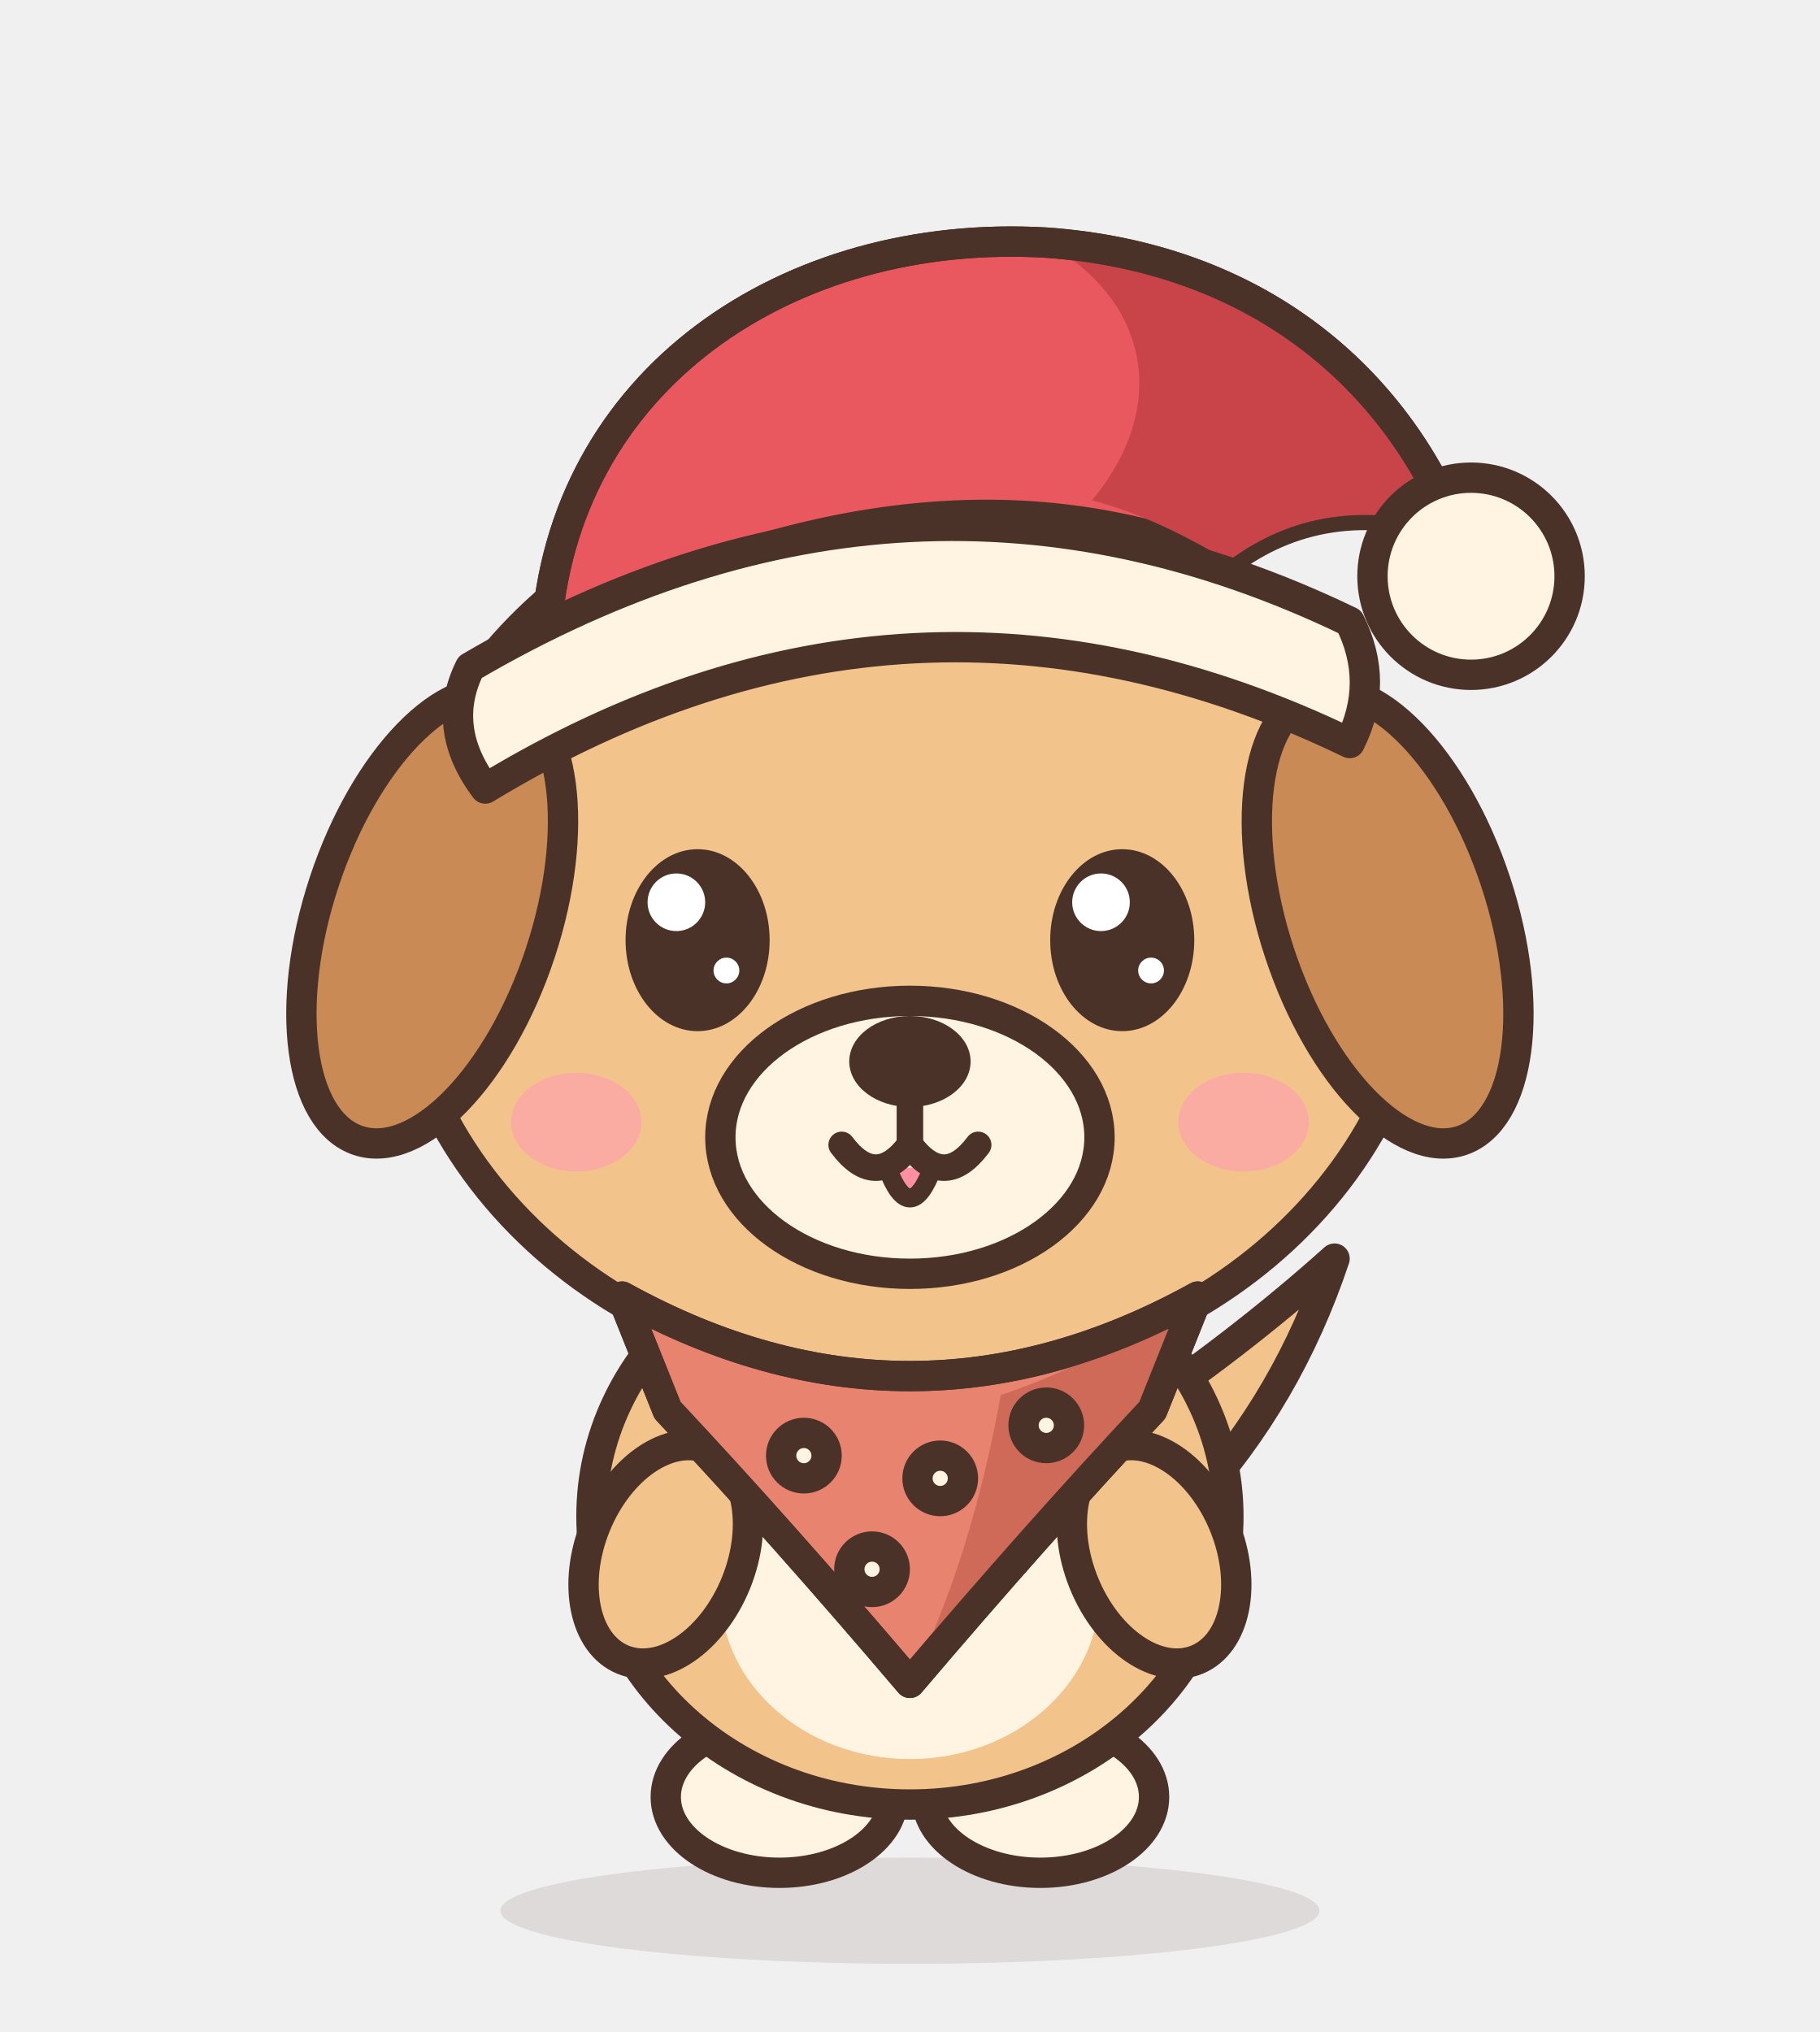
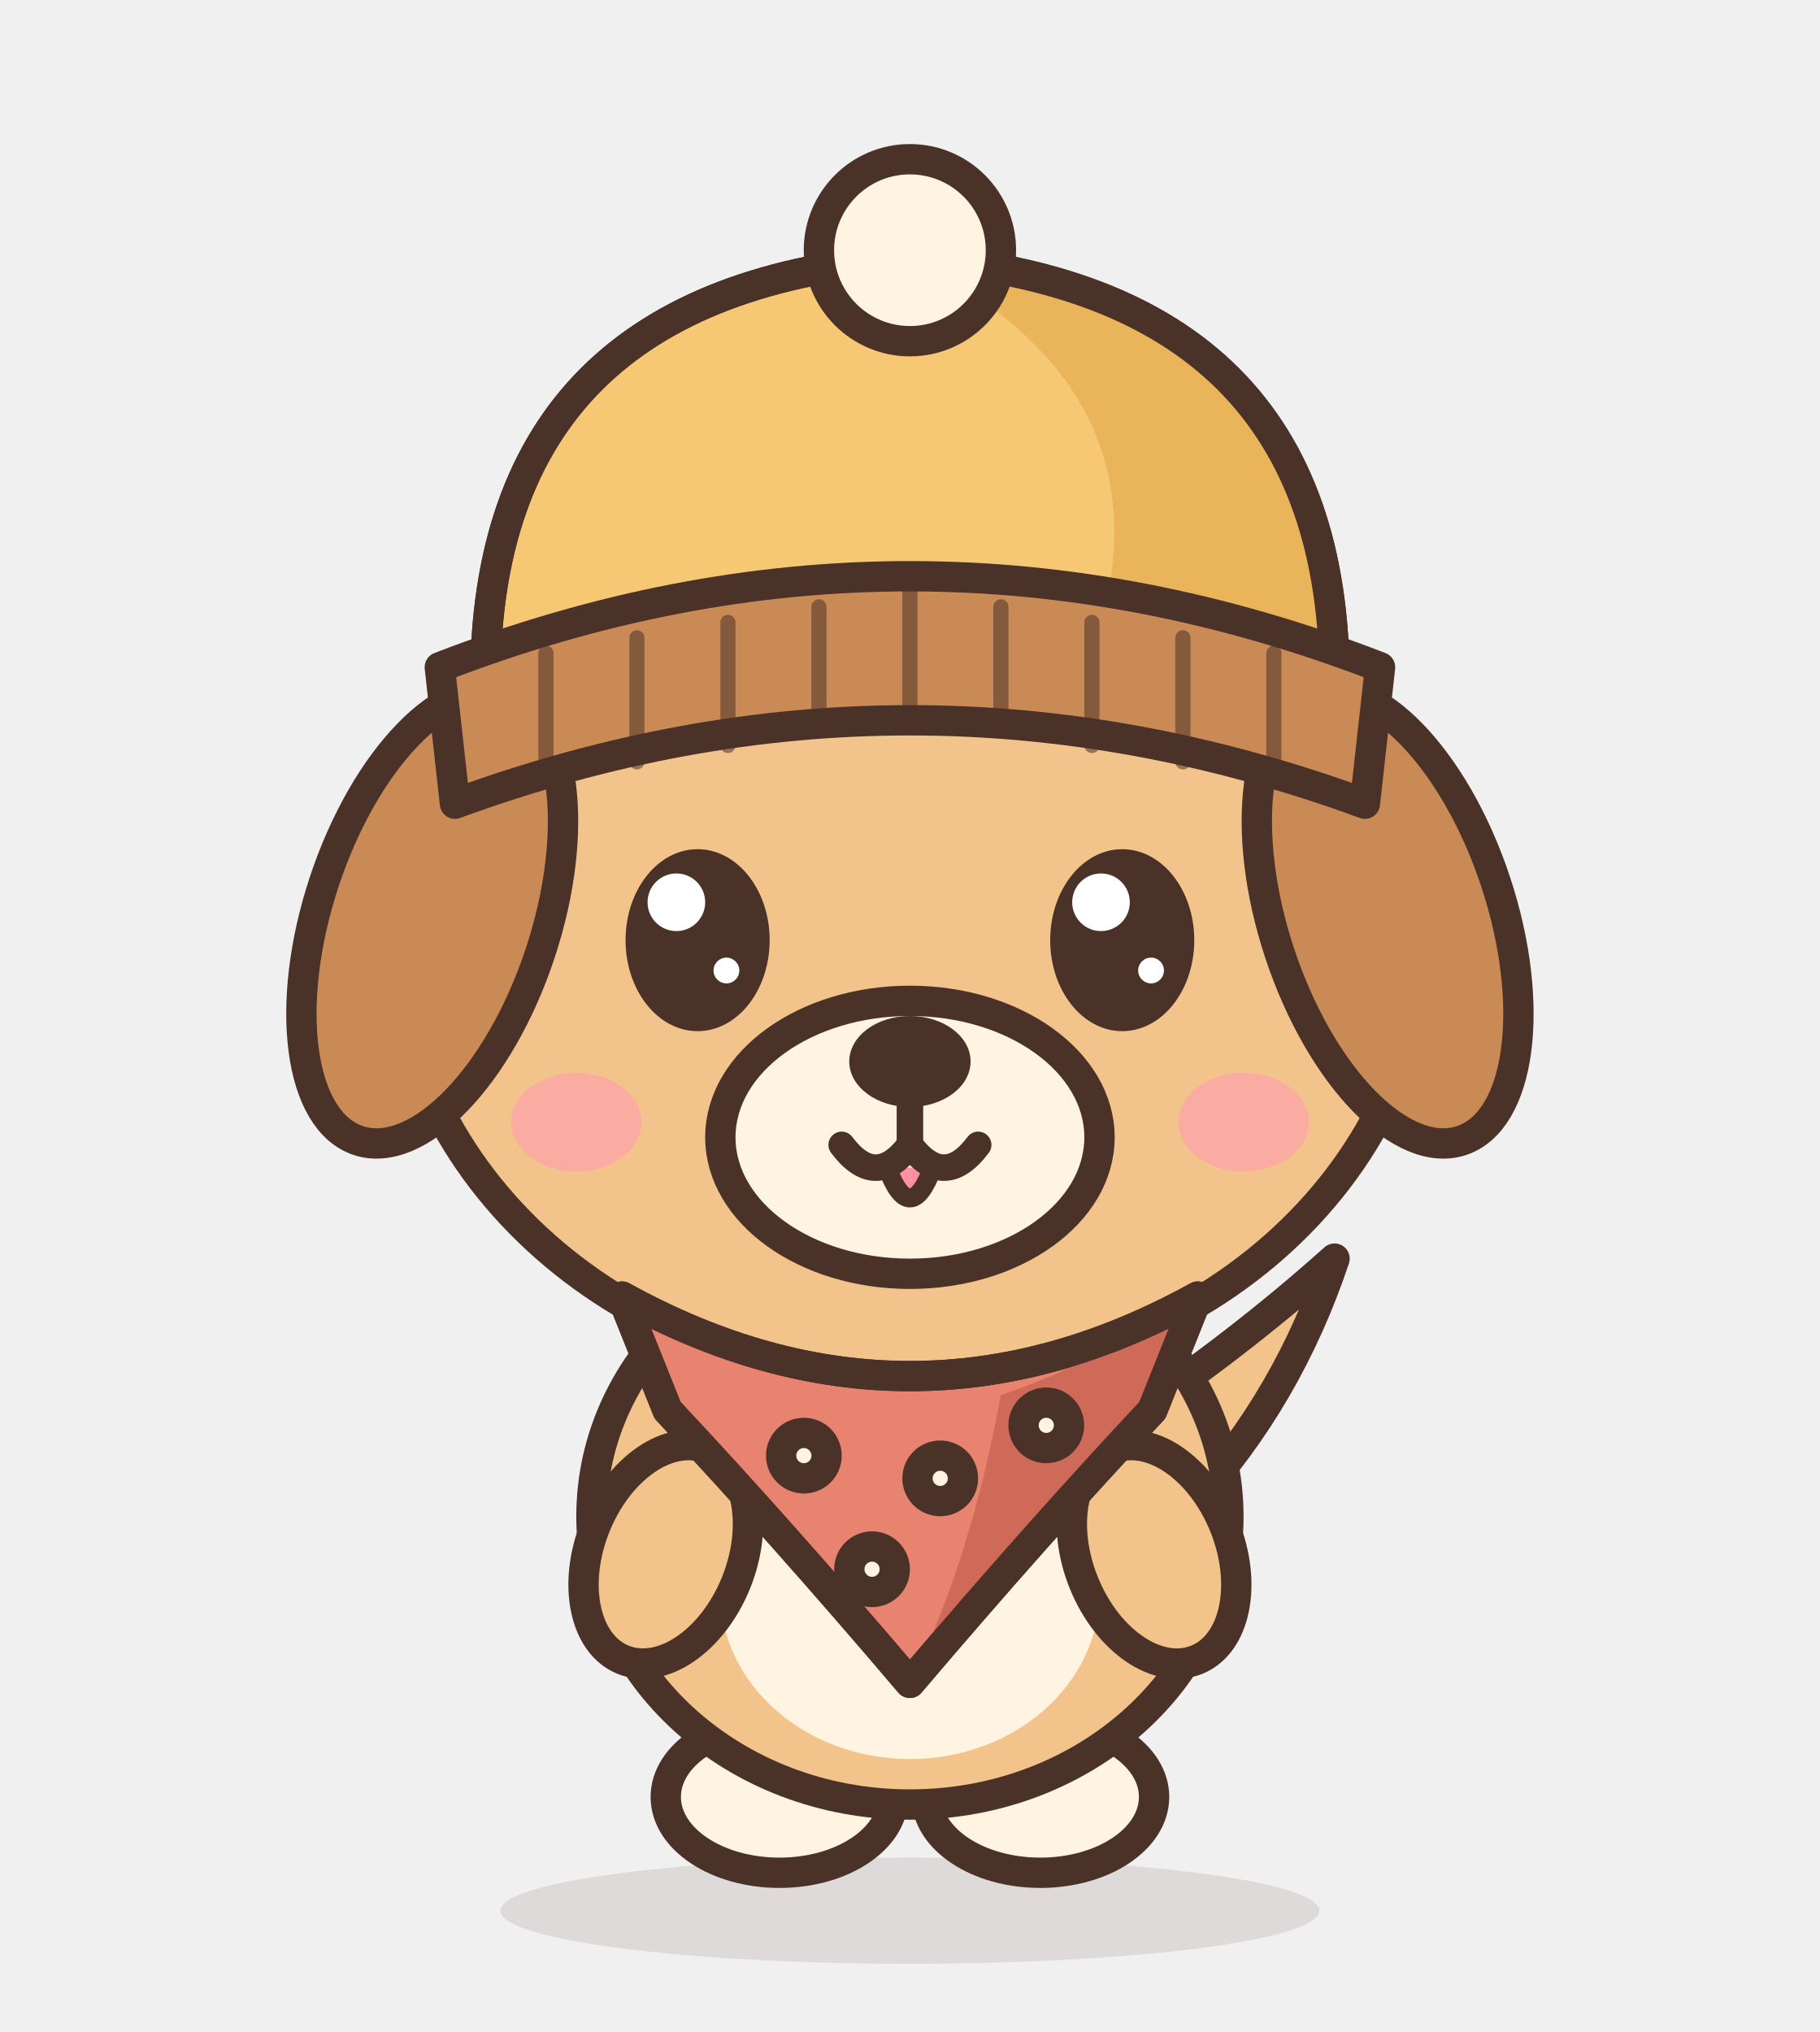
<svg xmlns="http://www.w3.org/2000/svg" viewBox="-20 -24 240 268">
  <ellipse cx="100" cy="228" rx="54" ry="7" fill="#4A3228" opacity=".12" stroke="none" />
  <g stroke="#4A3228" stroke-width="4" stroke-linejoin="round" stroke-linecap="round">
    <path d="M105.9 196.8 Q143.7 178.8 156.0 142.0 Q130.1 165.2 94.1 183.2 Z" fill="#F2C38B" />
    <ellipse cx="82.8" cy="213.0" rx="15.0" ry="10.0" fill="#FFF4E2" />
    <ellipse cx="117.2" cy="213.0" rx="15.0" ry="10.0" fill="#FFF4E2" />
    <ellipse cx="100.0" cy="176.0" rx="42.0" ry="38.0" fill="#F2C38B" />
-     <clipPath id="c26416544">
+     <clipPath id="c33436768">
      <ellipse cx="100.0" cy="176.0" rx="40.0" ry="36.0" fill="#000" stroke="none" />
    </clipPath>
-     <g clip-path="url(#c26416544)">
+     <g clip-path="url(#c33436768)">
      <ellipse cx="100.0" cy="186.0" rx="25.0" ry="22.0" fill="#FFF4E2" stroke="none" />
    </g>
    <ellipse cx="67.8" cy="181.0" rx="10.0" ry="15.0" fill="#F2C38B" transform="rotate(22.0 67.8 181.0)" />
    <ellipse cx="132.2" cy="181.0" rx="10.0" ry="15.0" fill="#F2C38B" transform="rotate(-22.0 132.2 181.0)" />
    <ellipse cx="100.0" cy="98.0" rx="68.0" ry="60.0" fill="#F2C38B" />
    <ellipse cx="37.0" cy="97.0" rx="15.0" ry="31.0" fill="#C98A55" transform="rotate(18.3 37.0 97.0)" />
    <ellipse cx="163.0" cy="97.0" rx="15.0" ry="31.0" fill="#C98A55" transform="rotate(-18.3 163.0 97.0)" />
    <ellipse cx="56.0" cy="124.0" rx="8.6" ry="6.5" fill="#FF9EAE" stroke="none" opacity="0.65" />
    <ellipse cx="144.0" cy="124.0" rx="8.6" ry="6.5" fill="#FF9EAE" stroke="none" opacity="0.65" />
    <path d="M100.0 40.0 Q108.0 52.0 100.0 60.0 Q92.0 52.0 100.0 40.0 Z" fill="#FFF4E2" stroke="none" />
    <ellipse cx="100.0" cy="126.0" rx="25.0" ry="18.0" fill="#FFF4E2" />
    <ellipse cx="72.0" cy="100.0" rx="9.5" ry="12.0" fill="#4A3228" stroke="none" />
    <circle cx="69.2" cy="95.0" r="3.8" fill="#FFFFFF" stroke="none" />
    <circle cx="75.8" cy="104.0" r="1.7" fill="#FFFFFF" stroke="none" />
    <ellipse cx="128.0" cy="100.0" rx="9.5" ry="12.0" fill="#4A3228" stroke="none" />
    <circle cx="125.2" cy="95.0" r="3.8" fill="#FFFFFF" stroke="none" />
    <circle cx="131.8" cy="104.0" r="1.7" fill="#FFFFFF" stroke="none" />
    <path d="M100.0 122.0 L100.0 127.0" fill="none" stroke-width="3.5" />
    <path d="M97.0 130.0 Q100.0 138.0 103.0 130.0" fill="#FF8FA3" stroke-width="2.5" />
    <path d="M91.0 127.0 Q95.5 133.0 100.0 127.0 Q104.5 133.0 109.0 127.0" fill="none" stroke-width="3.5" />
    <ellipse cx="100.0" cy="116.0" rx="8.0" ry="6.0" fill="#4A3228" stroke="none" />
    <g transform="translate(100 38) scale(1.0 1.0) translate(-100 -38)">
-       <g transform="translate(0 0)">
+       <g transform="translate(100 0) scale(1.0 1) translate(-100 0)">
        <g stroke="#4A3228" stroke-width="4" stroke-linejoin="round" stroke-linecap="round">
-           <path d="M52 60 C54 26 84 6 118 8 C146 10 164 26 172 46 C160 42 150 44 142 50 Q102 34 52 60Z" fill="#E9585E" />
-           <path d="M118 8 C146 10 164 26 172 46 C160 42 150 44 142 50 Q132 44 124 42 C134 30 132 16 118 8Z" fill="#C94449" stroke="none" />
-           <path d="M52 60 C54 26 84 6 118 8 C146 10 164 26 172 46" fill="none" />
-           <path d="M42 64 Q100 30 158 58 Q162 66 158 74 Q100 46 44 80 Q38 72 42 64Z" fill="#FFF4E2" />
-           <circle cx="174" cy="52" r="13" fill="#FFF4E2" />
+           <path d="M44 66 Q44 14 100 10 Q156 14 156 66 Q100 46 44 66Z" fill="#F7C873" />
+           <path d="M100 10 Q156 14 156 66 Q140 58 126 55 Q132 26 100 10Z" fill="#E9B45A" stroke="none" />
+           <path d="M44 66 Q44 14 100 10 Q156 14 156 66" fill="none" />
+           <path d="M38 64 Q100 40 162 64 L160 82 Q100 60 40 82 Z" fill="#C98A55" />
+           <path d="M52 62.16 L52 78.64" fill="none" stroke-width="2" opacity=".55" />
+           <path d="M64 60.12 L64 76.48" fill="none" stroke-width="2" opacity=".55" />
+           <path d="M76 58.08 L76 74.32" fill="none" stroke-width="2" opacity=".55" />
+           <path d="M88 56.04 L88 72.16" fill="none" stroke-width="2" opacity=".55" />
+           <path d="M100 54.0 L100 70.0" fill="none" stroke-width="2" opacity=".55" />
+           <path d="M112 56.04 L112 72.16" fill="none" stroke-width="2" opacity=".55" />
+           <path d="M124 58.08 L124 74.32" fill="none" stroke-width="2" opacity=".55" />
+           <path d="M136 60.12 L136 76.48" fill="none" stroke-width="2" opacity=".55" />
+           <path d="M148 62.16 L148 78.64" fill="none" stroke-width="2" opacity=".55" />
+           <circle cx="100" cy="9" r="12" fill="#FFF4E2" />
        </g>
      </g>
    </g>
    <g transform="translate(100 151.1) scale(0.999 0.999) translate(-100 -151.1)">
      <g stroke="#4A3228" stroke-width="4" stroke-linejoin="round" stroke-linecap="round">
        <path d="M62 147 Q100 168 138 147 L132 162 Q117 178 100 198 Q83 178 68 162 Z" fill="#E8836F" />
        <path d="M100 198 Q117 178 132 162 L138 147 Q124 156 112 160 Q108 182 100 198Z" fill="#CF6A58" stroke="none" />
        <path d="M62 147 Q100 168 138 147 L132 162 Q117 178 100 198 Q83 178 68 162 Z" fill="none" />
      </g>
      <g fill="#FFF4E2">
        <circle cx="86" cy="168" r="3" />
        <circle cx="104" cy="171" r="3" />
        <circle cx="118" cy="164" r="3" />
        <circle cx="95" cy="183" r="3" />
      </g>
    </g>
  </g>
</svg>
